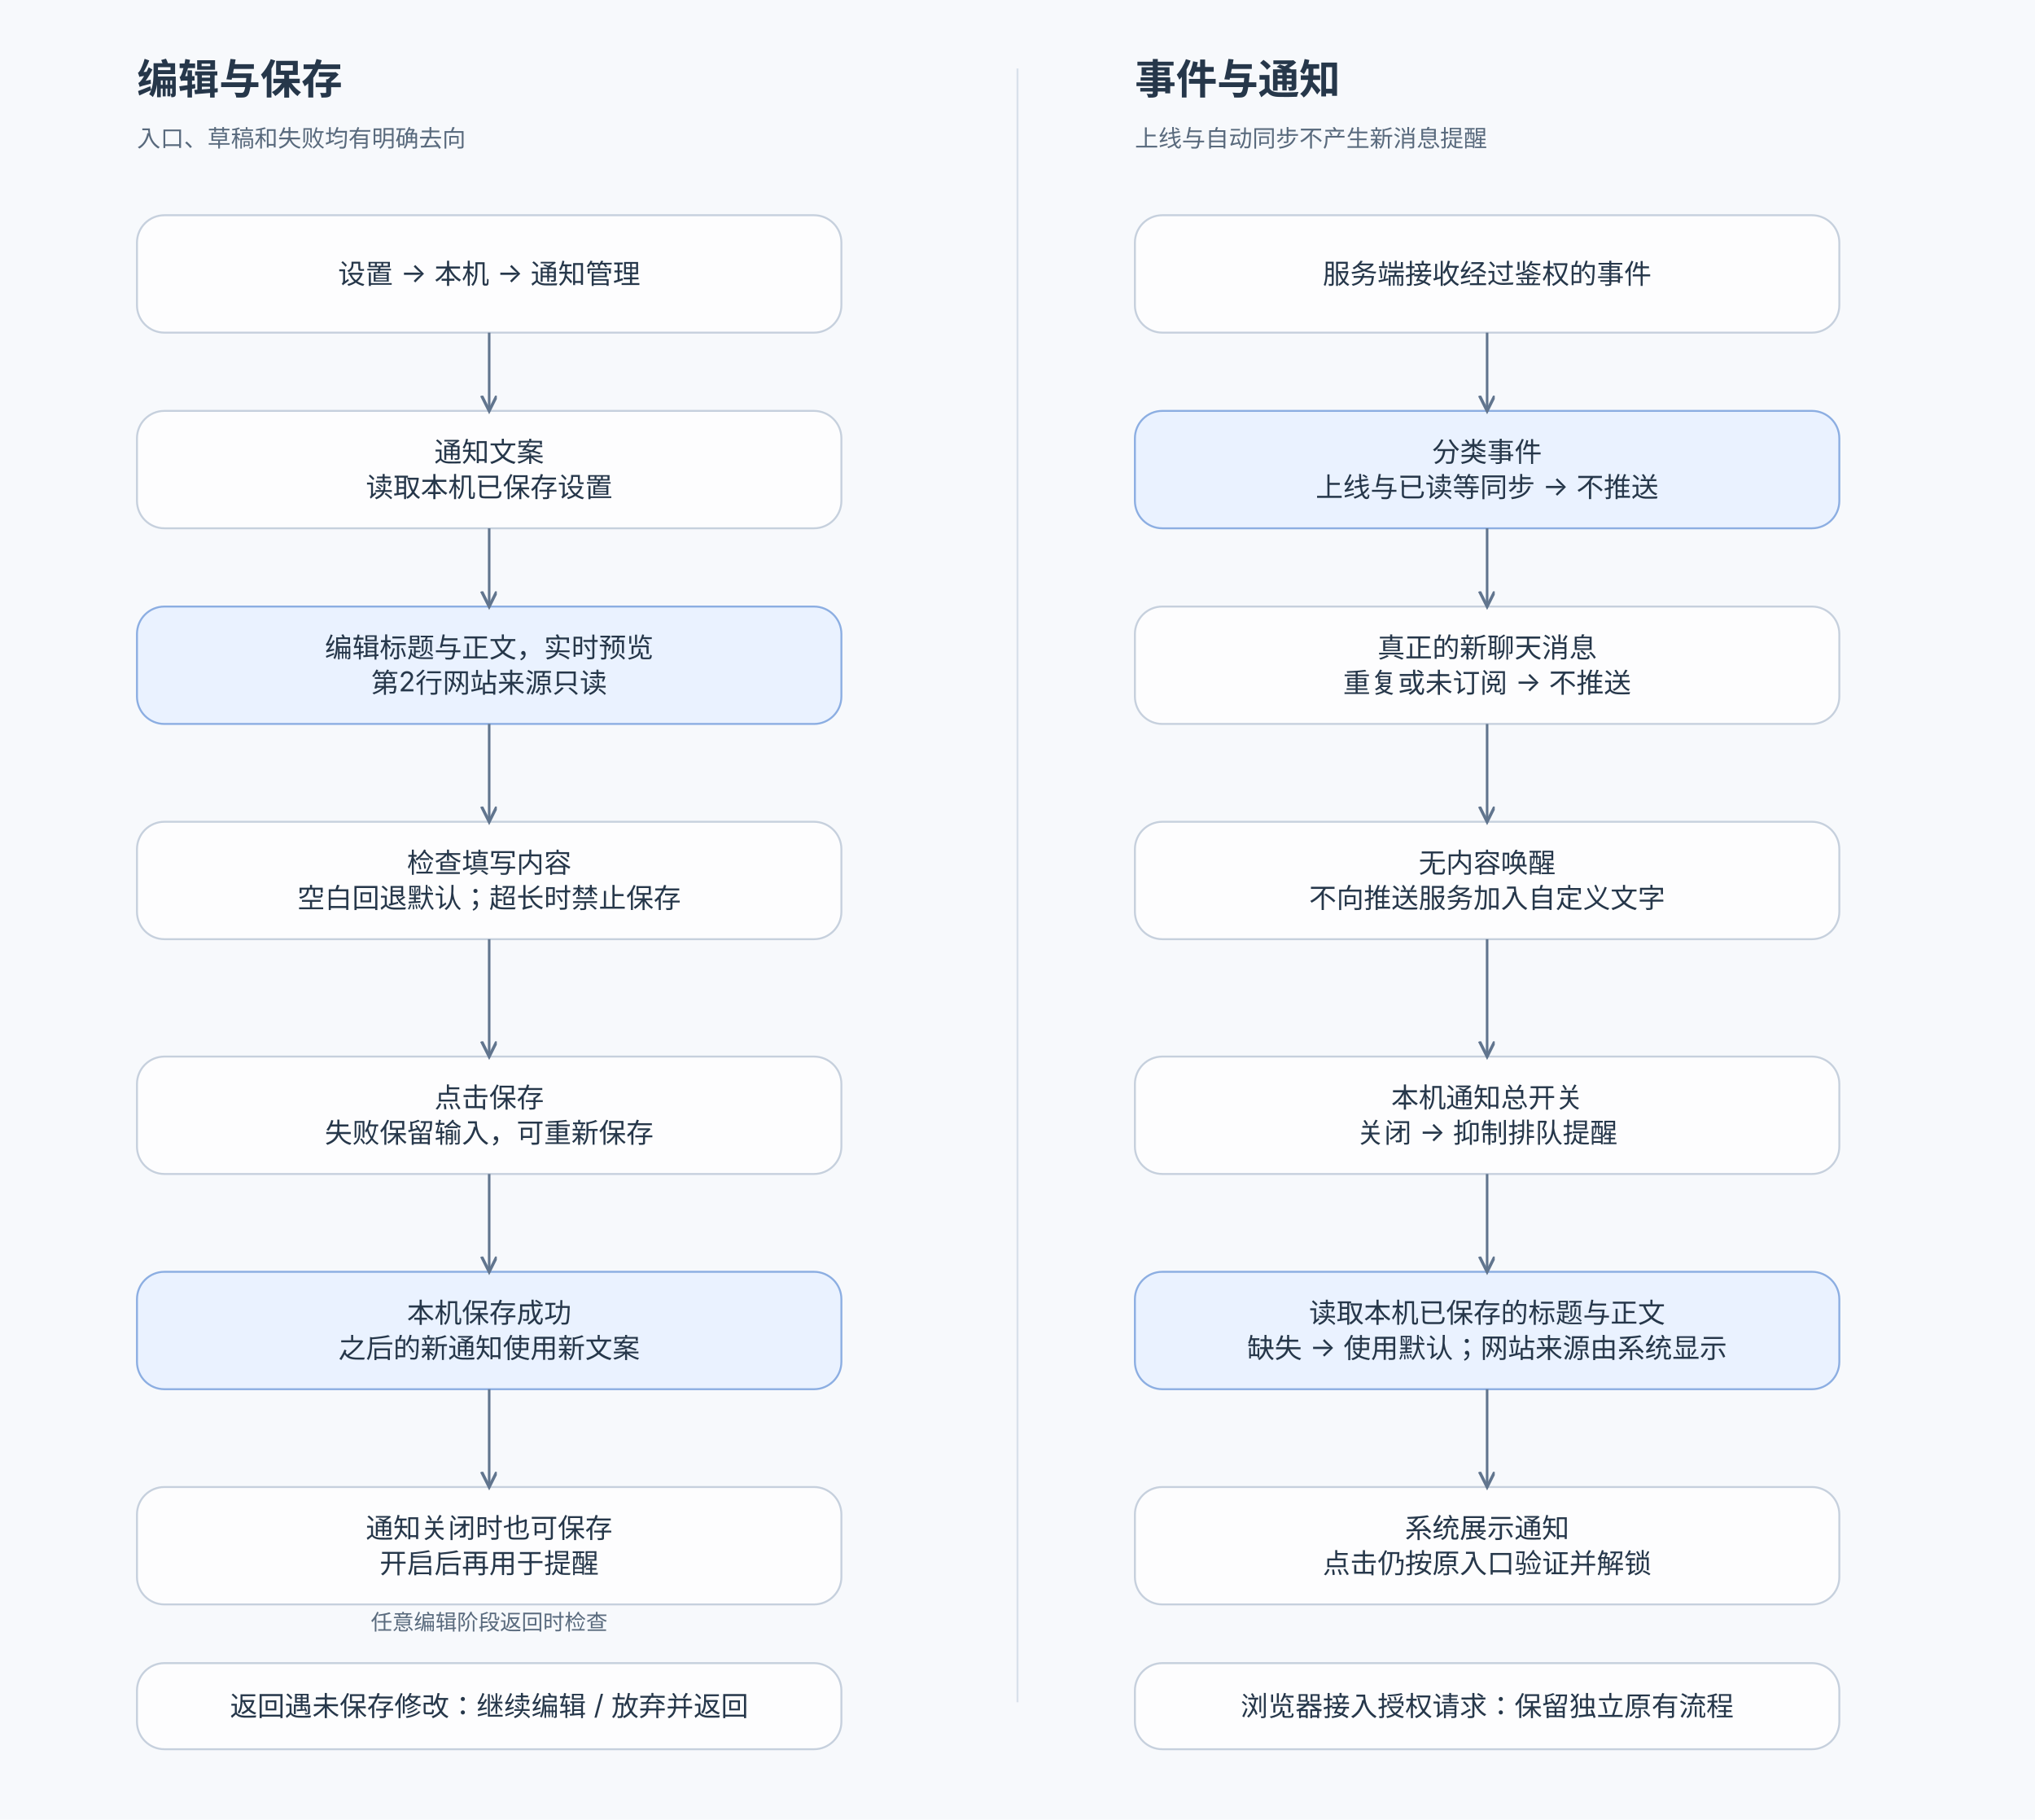
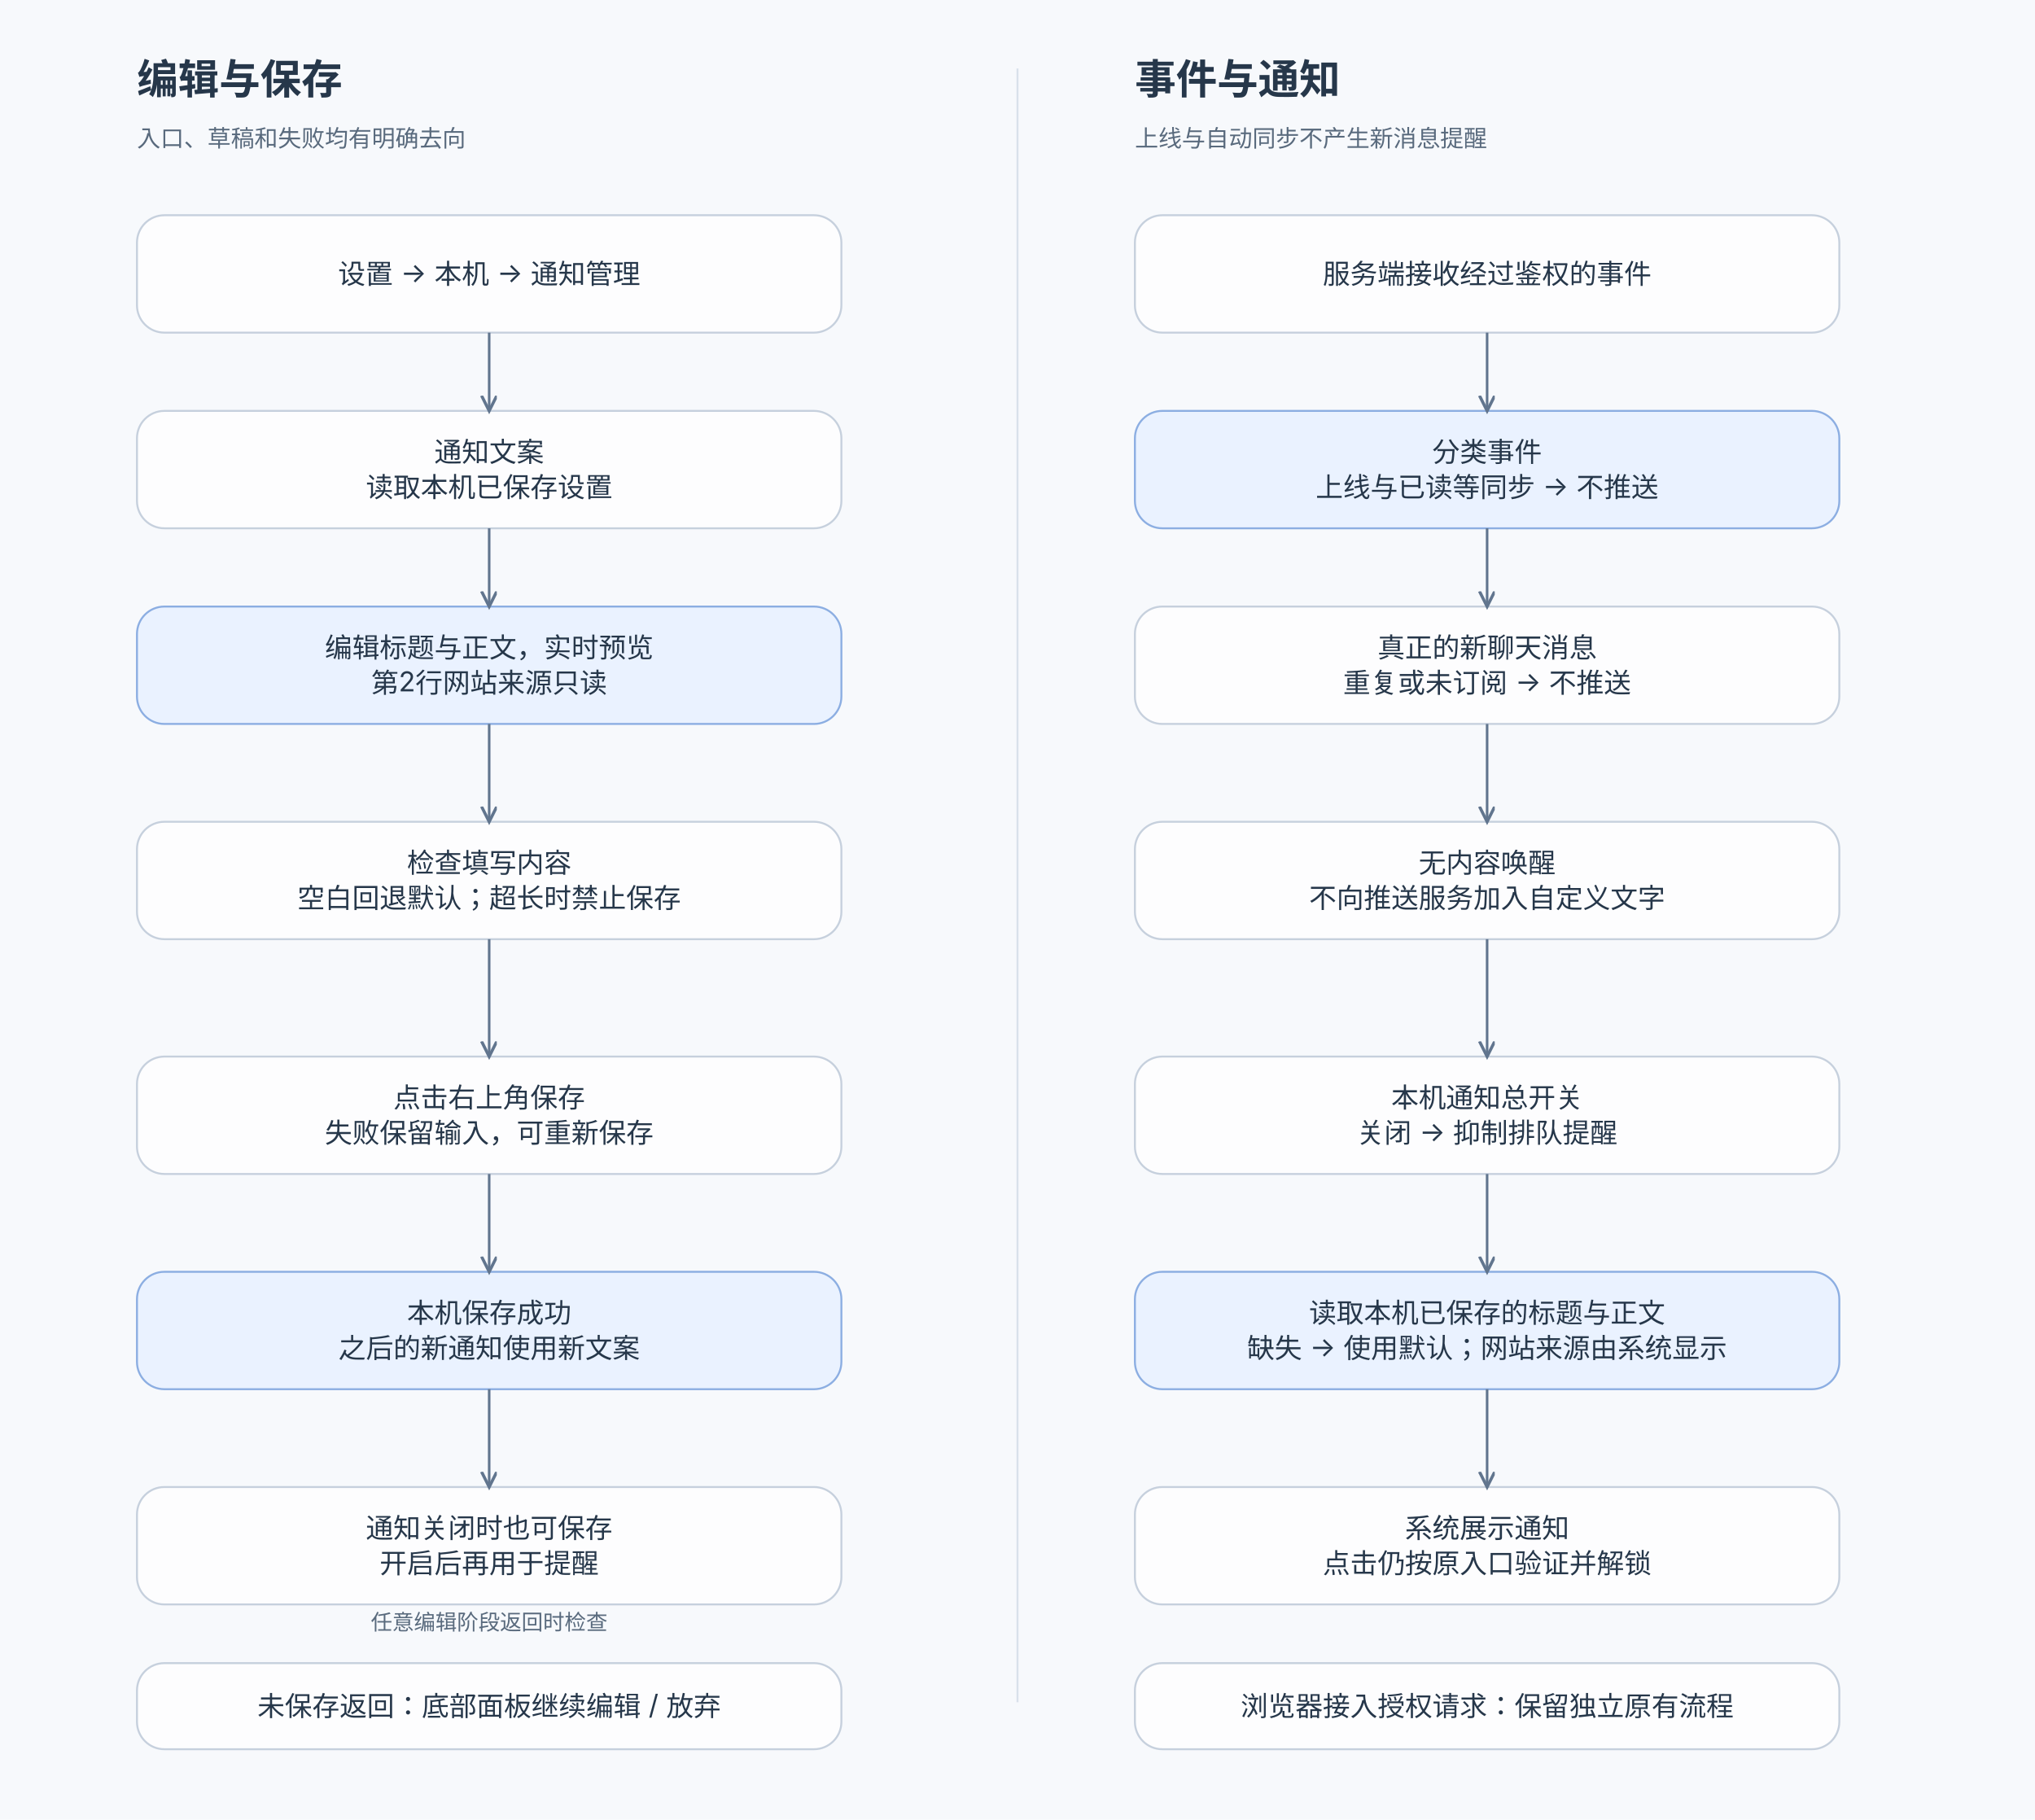
<svg xmlns="http://www.w3.org/2000/svg" width="1040" height="930" viewBox="0 0 1040 930" role="img" aria-labelledby="title desc">
  <defs>
    <marker id="arrow" markerWidth="8" markerHeight="8" refX="6" refY="3" orient="auto">
      <path d="M0 0L6 3L0 6" fill="none" stroke="#61758e" stroke-width="1.2" />
    </marker>
  </defs>
  <rect width="1040" height="930" fill="#f7f9fc" />
  <style>text{font-family:-apple-system,BlinkMacSystemFont,system-ui,sans-serif;fill:#26374a}.caption{font-size:12px;fill:#596a7d}.heading{font-size:21px;font-weight:600}.node{font-size:14px}.hint{font-size:11px;fill:#596a7d}</style>
  <text x="70" y="48" text-anchor="start" class="heading">编辑与保存</text>
  <text x="580" y="48" text-anchor="start" class="heading">事件与通知</text>
  <text x="70" y="75" text-anchor="start" class="caption">入口、草稿和失败均有明确去向</text>
  <text x="580" y="75" text-anchor="start" class="caption">上线与自动同步不产生新消息提醒</text>
  <path d="M520 35V870" stroke="#d9e1eb" />
  <rect x="70" y="110" width="360" height="60" rx="14" fill="#fdfdfe" stroke="#c6d0dd" />
  <text x="250.0" y="145.0" text-anchor="middle" class="node">设置 → 本机 → 通知管理</text>
  <rect x="70" y="210" width="360" height="60" rx="14" fill="#fdfdfe" stroke="#c6d0dd" />
  <text x="250.0" y="236.0" text-anchor="middle" class="node">通知文案</text>
  <text x="250.0" y="254.0" text-anchor="middle" class="node">读取本机已保存设置</text>
  <rect x="70" y="310" width="360" height="60" rx="14" fill="#eaf2ff" stroke="#8caee2" />
  <text x="250.0" y="336.0" text-anchor="middle" class="node">编辑标题与正文，实时预览</text>
  <text x="250.0" y="354.0" text-anchor="middle" class="node">第2行网站来源只读</text>
  <rect x="70" y="420" width="360" height="60" rx="14" fill="#fdfdfe" stroke="#c6d0dd" />
  <text x="250.0" y="446.0" text-anchor="middle" class="node">检查填写内容</text>
  <text x="250.0" y="464.0" text-anchor="middle" class="node">空白回退默认；超长时禁止保存</text>
  <rect x="70" y="540" width="360" height="60" rx="14" fill="#fdfdfe" stroke="#c6d0dd" />
-   <text x="250.0" y="566.0" text-anchor="middle" class="node">点击保存</text>
+   <text x="250.0" y="566.0" text-anchor="middle" class="node">点击右上角保存</text>
  <text x="250.0" y="584.0" text-anchor="middle" class="node">失败保留输入，可重新保存</text>
  <rect x="70" y="650" width="360" height="60" rx="14" fill="#eaf2ff" stroke="#8caee2" />
  <text x="250.0" y="676.0" text-anchor="middle" class="node">本机保存成功</text>
  <text x="250.0" y="694.0" text-anchor="middle" class="node">之后的新通知使用新文案</text>
  <rect x="70" y="760" width="360" height="60" rx="14" fill="#fdfdfe" stroke="#c6d0dd" />
  <text x="250.0" y="786.0" text-anchor="middle" class="node">通知关闭时也可保存</text>
  <text x="250.0" y="804.0" text-anchor="middle" class="node">开启后再用于提醒</text>
  <path d="M250 170 L250 210" fill="none" stroke="#61758e" stroke-width="1.3" marker-end="url(#arrow)" />
  <path d="M250 270 L250 310" fill="none" stroke="#61758e" stroke-width="1.3" marker-end="url(#arrow)" />
  <path d="M250 370 L250 420" fill="none" stroke="#61758e" stroke-width="1.3" marker-end="url(#arrow)" />
  <path d="M250 480 L250 540" fill="none" stroke="#61758e" stroke-width="1.3" marker-end="url(#arrow)" />
  <path d="M250 600 L250 650" fill="none" stroke="#61758e" stroke-width="1.3" marker-end="url(#arrow)" />
  <path d="M250 710 L250 760" fill="none" stroke="#61758e" stroke-width="1.3" marker-end="url(#arrow)" />
  <rect x="70" y="850" width="360" height="44" rx="14" fill="#fdfdfe" stroke="#c6d0dd" />
-   <text x="250.0" y="877.0" text-anchor="middle" class="node">返回遇未保存修改：继续编辑 / 放弃并返回</text>
+   <text x="250.0" y="877.0" text-anchor="middle" class="node">未保存返回：底部面板继续编辑 / 放弃</text>
  <text x="250" y="833" text-anchor="middle" class="hint">任意编辑阶段返回时检查</text>
  <rect x="580" y="110" width="360" height="60" rx="14" fill="#fdfdfe" stroke="#c6d0dd" />
  <text x="760.0" y="145.0" text-anchor="middle" class="node">服务端接收经过鉴权的事件</text>
  <rect x="580" y="210" width="360" height="60" rx="14" fill="#eaf2ff" stroke="#8caee2" />
  <text x="760.0" y="236.0" text-anchor="middle" class="node">分类事件</text>
  <text x="760.0" y="254.0" text-anchor="middle" class="node">上线与已读等同步 → 不推送</text>
  <rect x="580" y="310" width="360" height="60" rx="14" fill="#fdfdfe" stroke="#c6d0dd" />
  <text x="760.0" y="336.0" text-anchor="middle" class="node">真正的新聊天消息</text>
  <text x="760.0" y="354.0" text-anchor="middle" class="node">重复或未订阅 → 不推送</text>
  <rect x="580" y="420" width="360" height="60" rx="14" fill="#fdfdfe" stroke="#c6d0dd" />
  <text x="760.0" y="446.0" text-anchor="middle" class="node">无内容唤醒</text>
  <text x="760.0" y="464.0" text-anchor="middle" class="node">不向推送服务加入自定义文字</text>
  <rect x="580" y="540" width="360" height="60" rx="14" fill="#fdfdfe" stroke="#c6d0dd" />
  <text x="760.0" y="566.0" text-anchor="middle" class="node">本机通知总开关</text>
  <text x="760.0" y="584.0" text-anchor="middle" class="node">关闭 → 抑制排队提醒</text>
  <rect x="580" y="650" width="360" height="60" rx="14" fill="#eaf2ff" stroke="#8caee2" />
  <text x="760.0" y="676.0" text-anchor="middle" class="node">读取本机已保存的标题与正文</text>
  <text x="760.0" y="694.0" text-anchor="middle" class="node">缺失 → 使用默认；网站来源由系统显示</text>
  <rect x="580" y="760" width="360" height="60" rx="14" fill="#fdfdfe" stroke="#c6d0dd" />
  <text x="760.0" y="786.0" text-anchor="middle" class="node">系统展示通知</text>
  <text x="760.0" y="804.0" text-anchor="middle" class="node">点击仍按原入口验证并解锁</text>
  <path d="M760 170 L760 210" fill="none" stroke="#61758e" stroke-width="1.3" marker-end="url(#arrow)" />
  <path d="M760 270 L760 310" fill="none" stroke="#61758e" stroke-width="1.3" marker-end="url(#arrow)" />
  <path d="M760 370 L760 420" fill="none" stroke="#61758e" stroke-width="1.3" marker-end="url(#arrow)" />
  <path d="M760 480 L760 540" fill="none" stroke="#61758e" stroke-width="1.3" marker-end="url(#arrow)" />
  <path d="M760 600 L760 650" fill="none" stroke="#61758e" stroke-width="1.3" marker-end="url(#arrow)" />
  <path d="M760 710 L760 760" fill="none" stroke="#61758e" stroke-width="1.3" marker-end="url(#arrow)" />
  <rect x="580" y="850" width="360" height="44" rx="14" fill="#fdfdfe" stroke="#c6d0dd" />
  <text x="760.0" y="877.0" text-anchor="middle" class="node">浏览器接入授权请求：保留独立原有流程</text>
</svg>
